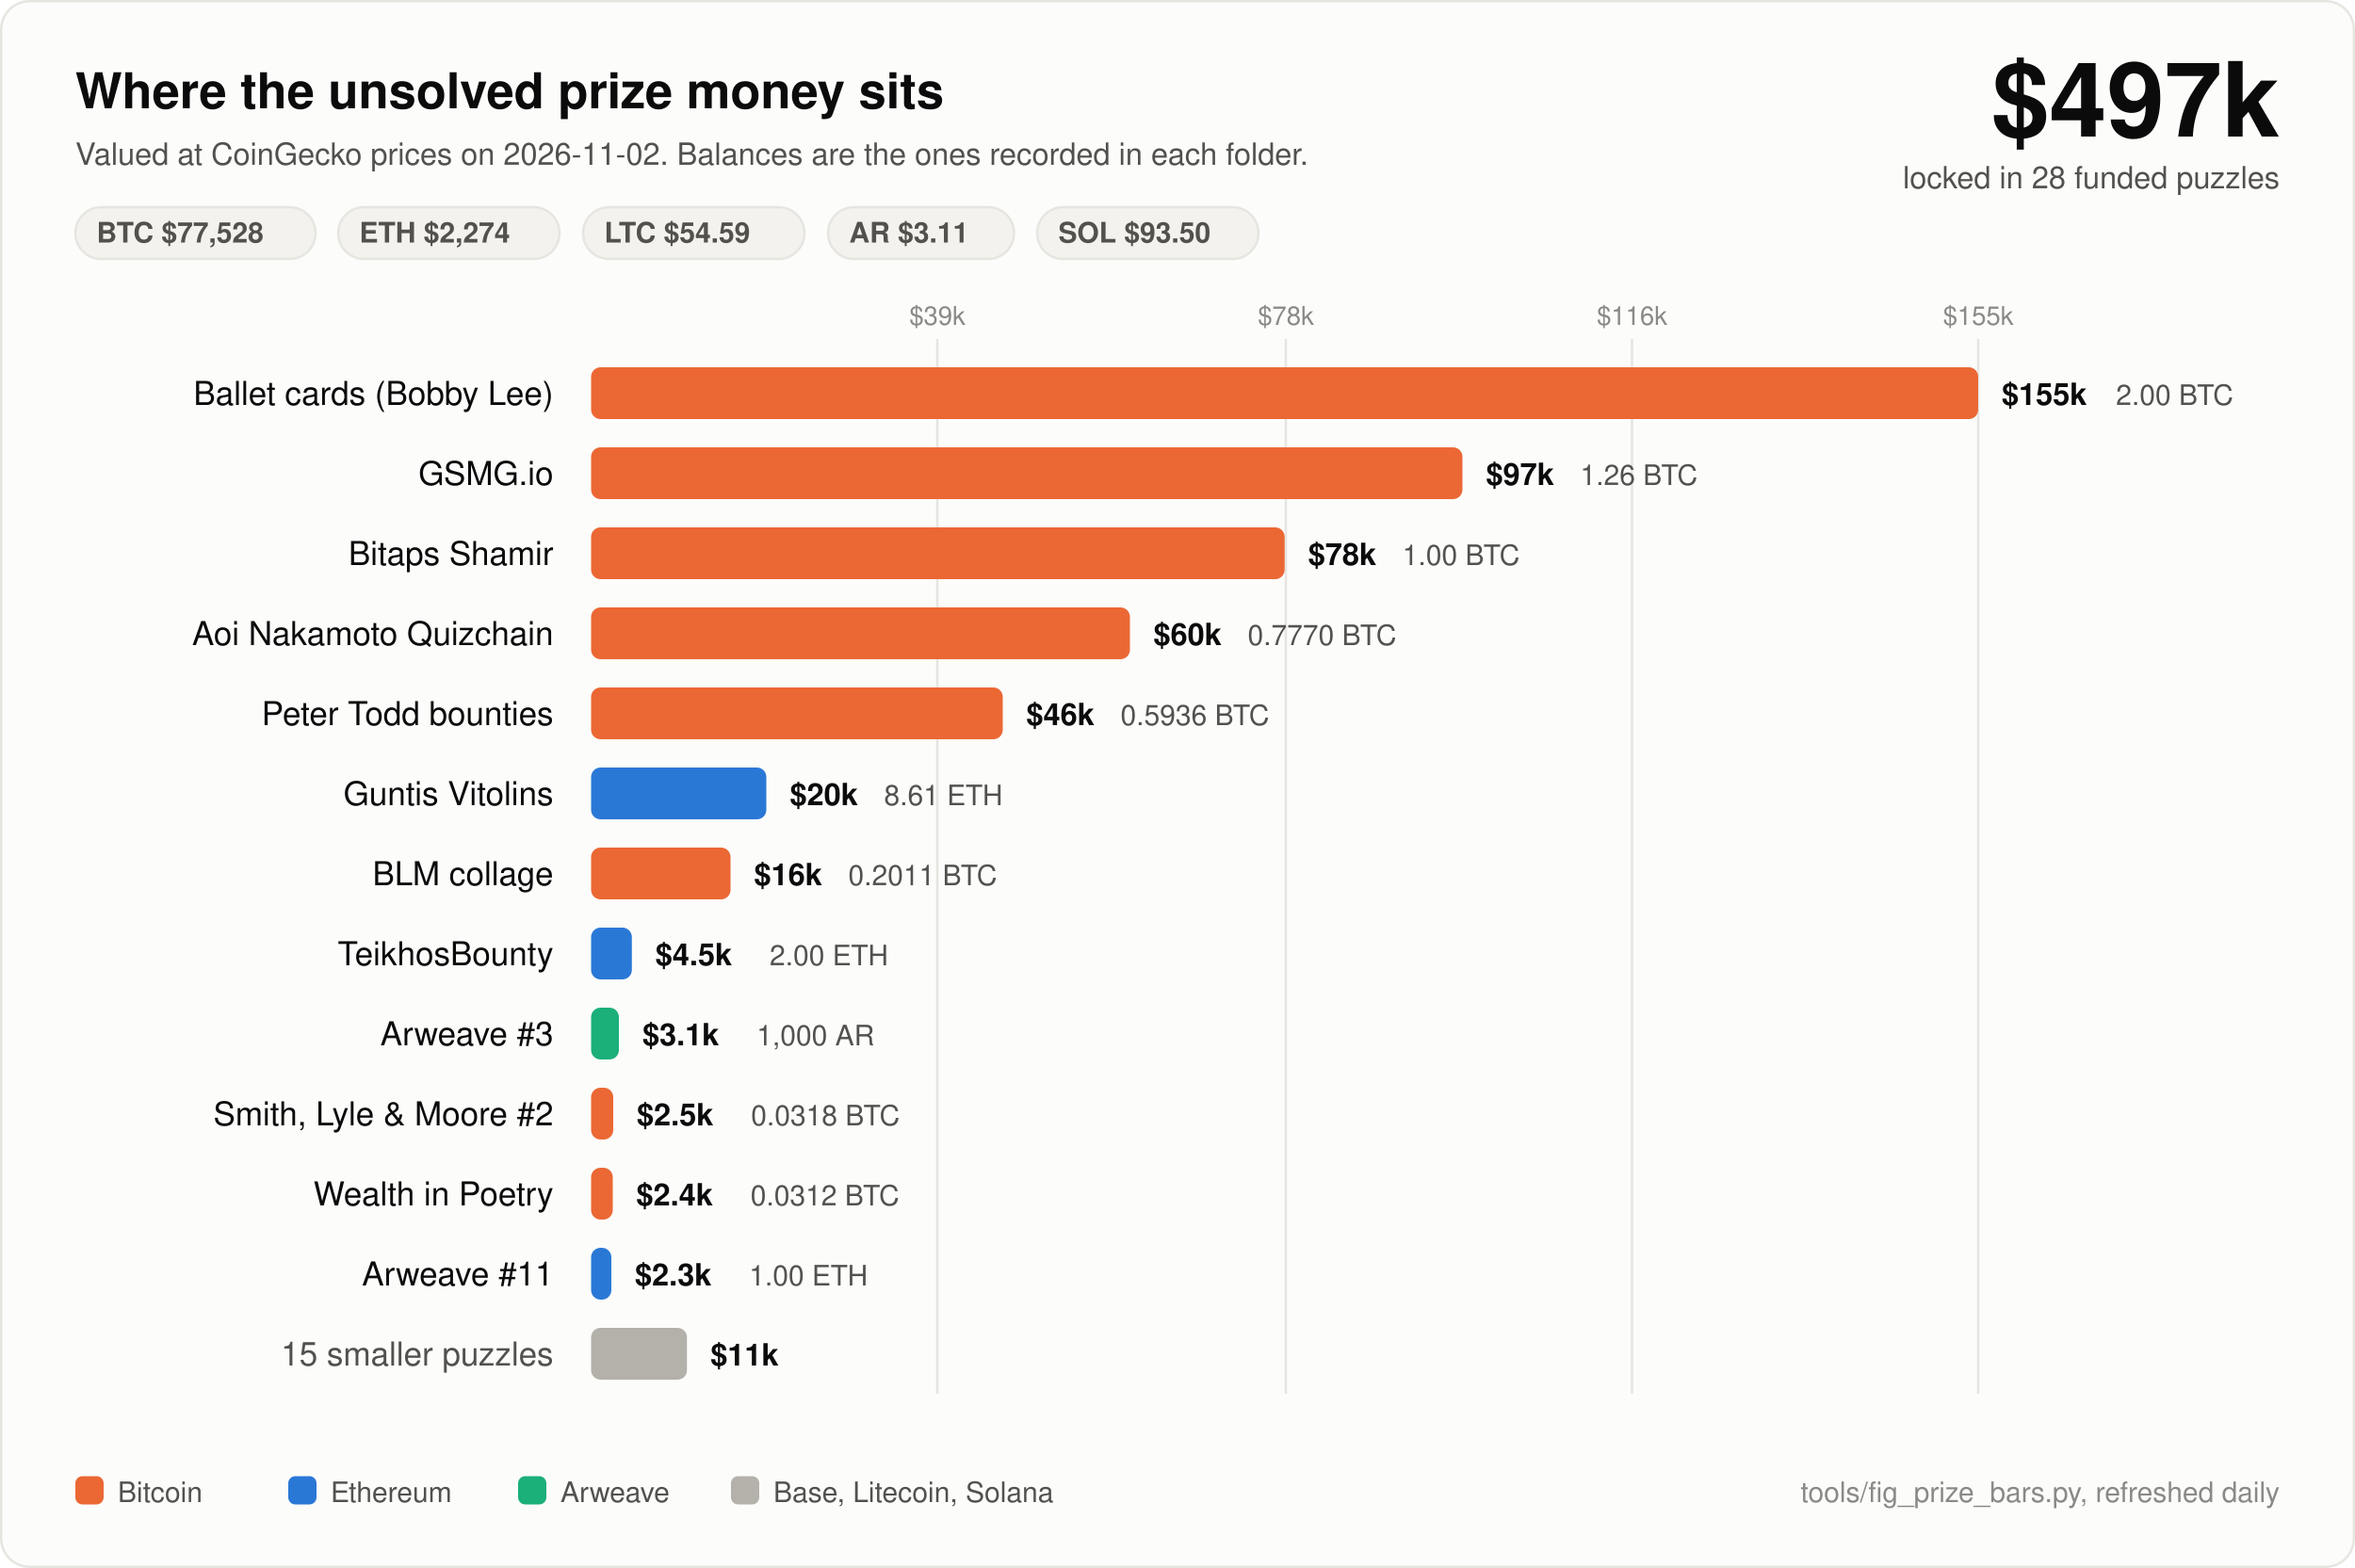
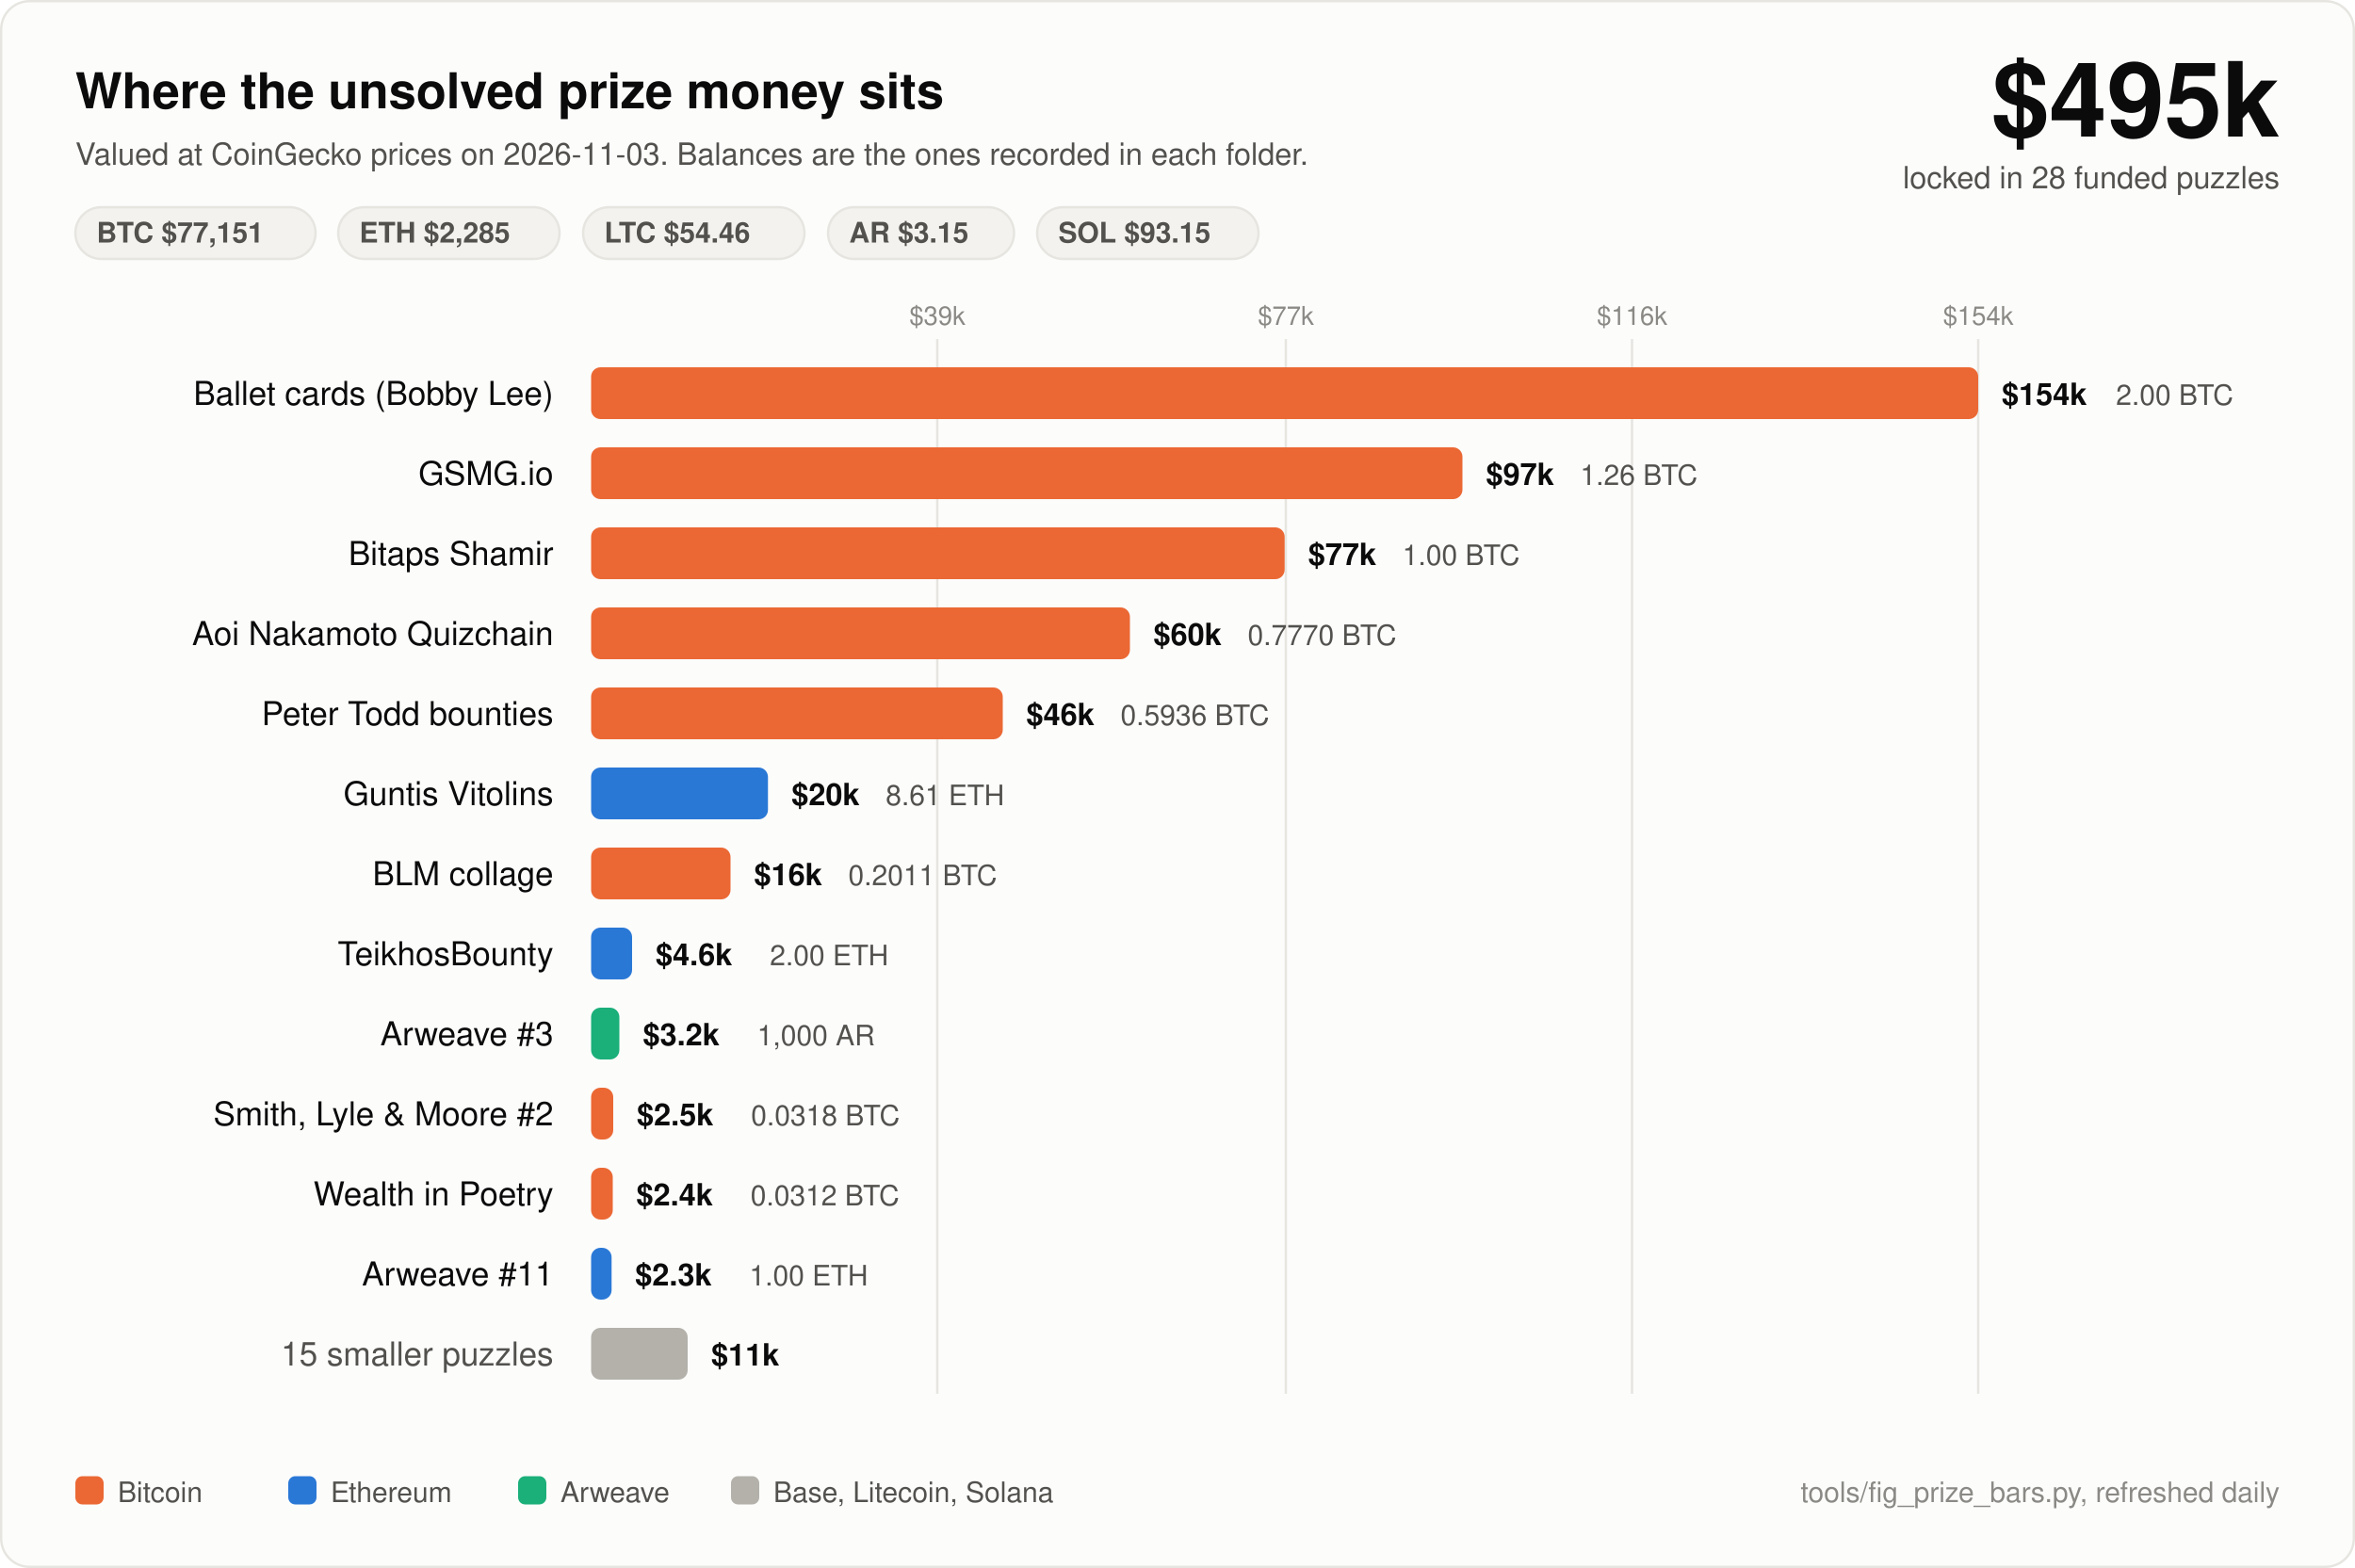
<svg xmlns="http://www.w3.org/2000/svg" width="1000" height="666" viewBox="0 0 1000 666" font-family="ui-sans-serif, -apple-system, Segoe UI, Helvetica, Arial, sans-serif">
  <rect x="0.5" y="0.5" width="999" height="665" rx="12" fill="#fcfcfb" stroke="#e6e5e0" />
  <text x="32" y="46" fill="#0b0b0b" font-size="21" font-weight="700">Where the unsolved prize money sits</text>
-   <text x="32" y="70" fill="#52514e" font-size="13">Valued at CoinGecko prices on 2026-11-02. Balances are the ones recorded in each folder.</text>
-   <text x="968" y="58" fill="#0b0b0b" font-size="44" font-weight="700" text-anchor="end">$497k</text>
+   <text x="32" y="70" fill="#52514e" font-size="13">Valued at CoinGecko prices on 2026-11-03. Balances are the ones recorded in each folder.</text>
+   <text x="968" y="58" fill="#0b0b0b" font-size="44" font-weight="700" text-anchor="end">$495k</text>
  <text x="968" y="80" fill="#52514e" font-size="13" text-anchor="end">locked in 28 funded puzzles</text>
  <rect x="32" y="88" width="102" height="22" rx="11" fill="#f3f2ee" stroke="#e6e5e0" />
-   <text x="41" y="103" fill="#52514e" font-size="12" font-weight="600">BTC $77,528</text>
+   <text x="41" y="103" fill="#52514e" font-size="12" font-weight="600">BTC $77,151</text>
  <rect x="143.6" y="88" width="94" height="22" rx="11" fill="#f3f2ee" stroke="#e6e5e0" />
-   <text x="152.6" y="103" fill="#52514e" font-size="12" font-weight="600">ETH $2,274</text>
+   <text x="152.6" y="103" fill="#52514e" font-size="12" font-weight="600">ETH $2,285</text>
  <rect x="247.6" y="88" width="94" height="22" rx="11" fill="#f3f2ee" stroke="#e6e5e0" />
-   <text x="256.6" y="103" fill="#52514e" font-size="12" font-weight="600">LTC $54.59</text>
+   <text x="256.6" y="103" fill="#52514e" font-size="12" font-weight="600">LTC $54.46</text>
  <rect x="351.6" y="88" width="79" height="22" rx="11" fill="#f3f2ee" stroke="#e6e5e0" />
-   <text x="360.6" y="103" fill="#52514e" font-size="12" font-weight="600">AR $3.11</text>
+   <text x="360.6" y="103" fill="#52514e" font-size="12" font-weight="600">AR $3.15</text>
  <rect x="440.4" y="88" width="94" height="22" rx="11" fill="#f3f2ee" stroke="#e6e5e0" />
-   <text x="449.4" y="103" fill="#52514e" font-size="12" font-weight="600">SOL $93.50</text>
+   <text x="449.4" y="103" fill="#52514e" font-size="12" font-weight="600">SOL $93.15</text>
  <line x1="398" y1="144" x2="398" y2="592" stroke="#e6e5e0" stroke-width="1" />
  <text x="398" y="138" fill="#8a8985" font-size="11" text-anchor="middle">$39k</text>
  <line x1="546" y1="144" x2="546" y2="592" stroke="#e6e5e0" stroke-width="1" />
-   <text x="546" y="138" fill="#8a8985" font-size="11" text-anchor="middle">$78k</text>
+   <text x="546" y="138" fill="#8a8985" font-size="11" text-anchor="middle">$77k</text>
  <line x1="693" y1="144" x2="693" y2="592" stroke="#e6e5e0" stroke-width="1" />
  <text x="693" y="138" fill="#8a8985" font-size="11" text-anchor="middle">$116k</text>
  <line x1="840" y1="144" x2="840" y2="592" stroke="#e6e5e0" stroke-width="1" />
-   <text x="840" y="138" fill="#8a8985" font-size="11" text-anchor="middle">$155k</text>
+   <text x="840" y="138" fill="#8a8985" font-size="11" text-anchor="middle">$154k</text>
  <text x="235" y="172" fill="#0b0b0b" font-size="14" text-anchor="end">Ballet cards (Bobby Lee)</text>
  <rect x="251" y="156" width="589.0" height="22" rx="4" fill="#eb6834" />
-   <text x="850.0" y="172" fill="#0b0b0b" font-size="13" font-weight="600">$155k</text>
+   <text x="850.0" y="172" fill="#0b0b0b" font-size="13" font-weight="600">$154k</text>
  <text x="898.5" y="172" fill="#52514e" font-size="12">2.00 BTC</text>
  <text x="235" y="206" fill="#0b0b0b" font-size="14" text-anchor="end">GSMG.io</text>
  <rect x="251" y="190" width="370.0" height="22" rx="4" fill="#eb6834" />
  <text x="631.0" y="206" fill="#0b0b0b" font-size="13" font-weight="600">$97k</text>
  <text x="671.0" y="206" fill="#52514e" font-size="12">1.26 BTC</text>
  <text x="235" y="240" fill="#0b0b0b" font-size="14" text-anchor="end">Bitaps Shamir</text>
  <rect x="251" y="224" width="294.5" height="22" rx="4" fill="#eb6834" />
-   <text x="555.5" y="240" fill="#0b0b0b" font-size="13" font-weight="600">$78k</text>
+   <text x="555.5" y="240" fill="#0b0b0b" font-size="13" font-weight="600">$77k</text>
  <text x="595.5" y="240" fill="#52514e" font-size="12">1.00 BTC</text>
  <text x="235" y="274" fill="#0b0b0b" font-size="14" text-anchor="end">Aoi Nakamoto Quizchain</text>
  <rect x="251" y="258" width="228.8" height="22" rx="4" fill="#eb6834" />
  <text x="489.8" y="274" fill="#0b0b0b" font-size="13" font-weight="600">$60k</text>
  <text x="529.8" y="274" fill="#52514e" font-size="12">0.7770 BTC</text>
  <text x="235" y="308" fill="#0b0b0b" font-size="14" text-anchor="end">Peter Todd bounties</text>
  <rect x="251" y="292" width="174.8" height="22" rx="4" fill="#eb6834" />
  <text x="435.8" y="308" fill="#0b0b0b" font-size="13" font-weight="600">$46k</text>
  <text x="475.8" y="308" fill="#52514e" font-size="12">0.5936 BTC</text>
  <text x="235" y="342" fill="#0b0b0b" font-size="14" text-anchor="end">Guntis Vitolins</text>
-   <rect x="251" y="326" width="74.4" height="22" rx="4" fill="#2a78d6" />
-   <text x="335.4" y="342" fill="#0b0b0b" font-size="13" font-weight="600">$20k</text>
-   <text x="375.4" y="342" fill="#52514e" font-size="12">8.61 ETH</text>
+   <rect x="251" y="326" width="75.1" height="22" rx="4" fill="#2a78d6" />
+   <text x="336.1" y="342" fill="#0b0b0b" font-size="13" font-weight="600">$20k</text>
+   <text x="376.1" y="342" fill="#52514e" font-size="12">8.61 ETH</text>
  <text x="235" y="376" fill="#0b0b0b" font-size="14" text-anchor="end">BLM collage</text>
  <rect x="251" y="360" width="59.2" height="22" rx="4" fill="#eb6834" />
  <text x="320.2" y="376" fill="#0b0b0b" font-size="13" font-weight="600">$16k</text>
  <text x="360.2" y="376" fill="#52514e" font-size="12">0.2011 BTC</text>
  <text x="235" y="410" fill="#0b0b0b" font-size="14" text-anchor="end">TeikhosBounty</text>
-   <rect x="251" y="394" width="17.3" height="22" rx="4" fill="#2a78d6" />
-   <text x="278.3" y="410" fill="#0b0b0b" font-size="13" font-weight="600">$4.5k</text>
-   <text x="326.8" y="410" fill="#52514e" font-size="12">2.00 ETH</text>
+   <rect x="251" y="394" width="17.4" height="22" rx="4" fill="#2a78d6" />
+   <text x="278.4" y="410" fill="#0b0b0b" font-size="13" font-weight="600">$4.6k</text>
+   <text x="326.9" y="410" fill="#52514e" font-size="12">2.00 ETH</text>
  <text x="235" y="444" fill="#0b0b0b" font-size="14" text-anchor="end">Arweave #3</text>
-   <rect x="251" y="428" width="11.8" height="22" rx="4" fill="#1baf7a" />
-   <text x="272.8" y="444" fill="#0b0b0b" font-size="13" font-weight="600">$3.1k</text>
-   <text x="321.3" y="444" fill="#52514e" font-size="12">1,000 AR</text>
+   <rect x="251" y="428" width="12.0" height="22" rx="4" fill="#1baf7a" />
+   <text x="273.0" y="444" fill="#0b0b0b" font-size="13" font-weight="600">$3.2k</text>
+   <text x="321.5" y="444" fill="#52514e" font-size="12">1,000 AR</text>
  <text x="235" y="478" fill="#0b0b0b" font-size="14" text-anchor="end">Smith, Lyle &amp; Moore #2</text>
  <rect x="251" y="462" width="9.4" height="22" rx="4" fill="#eb6834" />
  <text x="270.4" y="478" fill="#0b0b0b" font-size="13" font-weight="600">$2.5k</text>
  <text x="318.9" y="478" fill="#52514e" font-size="12">0.0318 BTC</text>
  <text x="235" y="512" fill="#0b0b0b" font-size="14" text-anchor="end">Wealth in Poetry</text>
  <rect x="251" y="496" width="9.2" height="22" rx="4" fill="#eb6834" />
  <text x="270.2" y="512" fill="#0b0b0b" font-size="13" font-weight="600">$2.4k</text>
  <text x="318.7" y="512" fill="#52514e" font-size="12">0.0312 BTC</text>
  <text x="235" y="546" fill="#0b0b0b" font-size="14" text-anchor="end">Arweave #11</text>
-   <rect x="251" y="530" width="8.6" height="22" rx="4" fill="#2a78d6" />
-   <text x="269.6" y="546" fill="#0b0b0b" font-size="13" font-weight="600">$2.3k</text>
-   <text x="318.1" y="546" fill="#52514e" font-size="12">1.00 ETH</text>
+   <rect x="251" y="530" width="8.7" height="22" rx="4" fill="#2a78d6" />
+   <text x="269.7" y="546" fill="#0b0b0b" font-size="13" font-weight="600">$2.3k</text>
+   <text x="318.2" y="546" fill="#52514e" font-size="12">1.00 ETH</text>
  <text x="235" y="580" fill="#52514e" font-size="14" text-anchor="end">15 smaller puzzles</text>
-   <rect x="251" y="564" width="40.7" height="22" rx="4" fill="#b3b1aa" />
-   <text x="301.7" y="580" fill="#0b0b0b" font-size="13" font-weight="600">$11k</text>
+   <rect x="251" y="564" width="41.0" height="22" rx="4" fill="#b3b1aa" />
+   <text x="302.0" y="580" fill="#0b0b0b" font-size="13" font-weight="600">$11k</text>
  <rect x="32" y="627" width="12" height="12" rx="3" fill="#eb6834" />
  <text x="50" y="638" fill="#52514e" font-size="12">Bitcoin</text>
  <rect x="122.4" y="627" width="12" height="12" rx="3" fill="#2a78d6" />
  <text x="140.4" y="638" fill="#52514e" font-size="12">Ethereum</text>
  <rect x="220.0" y="627" width="12" height="12" rx="3" fill="#1baf7a" />
  <text x="238.0" y="638" fill="#52514e" font-size="12">Arweave</text>
  <rect x="310.4" y="627" width="12" height="12" rx="3" fill="#b3b1aa" />
  <text x="328.4" y="638" fill="#52514e" font-size="12">Base, Litecoin, Solana</text>
  <text x="968" y="638" fill="#8a8985" font-size="12" text-anchor="end">tools/fig_prize_bars.py, refreshed daily</text>
</svg>
